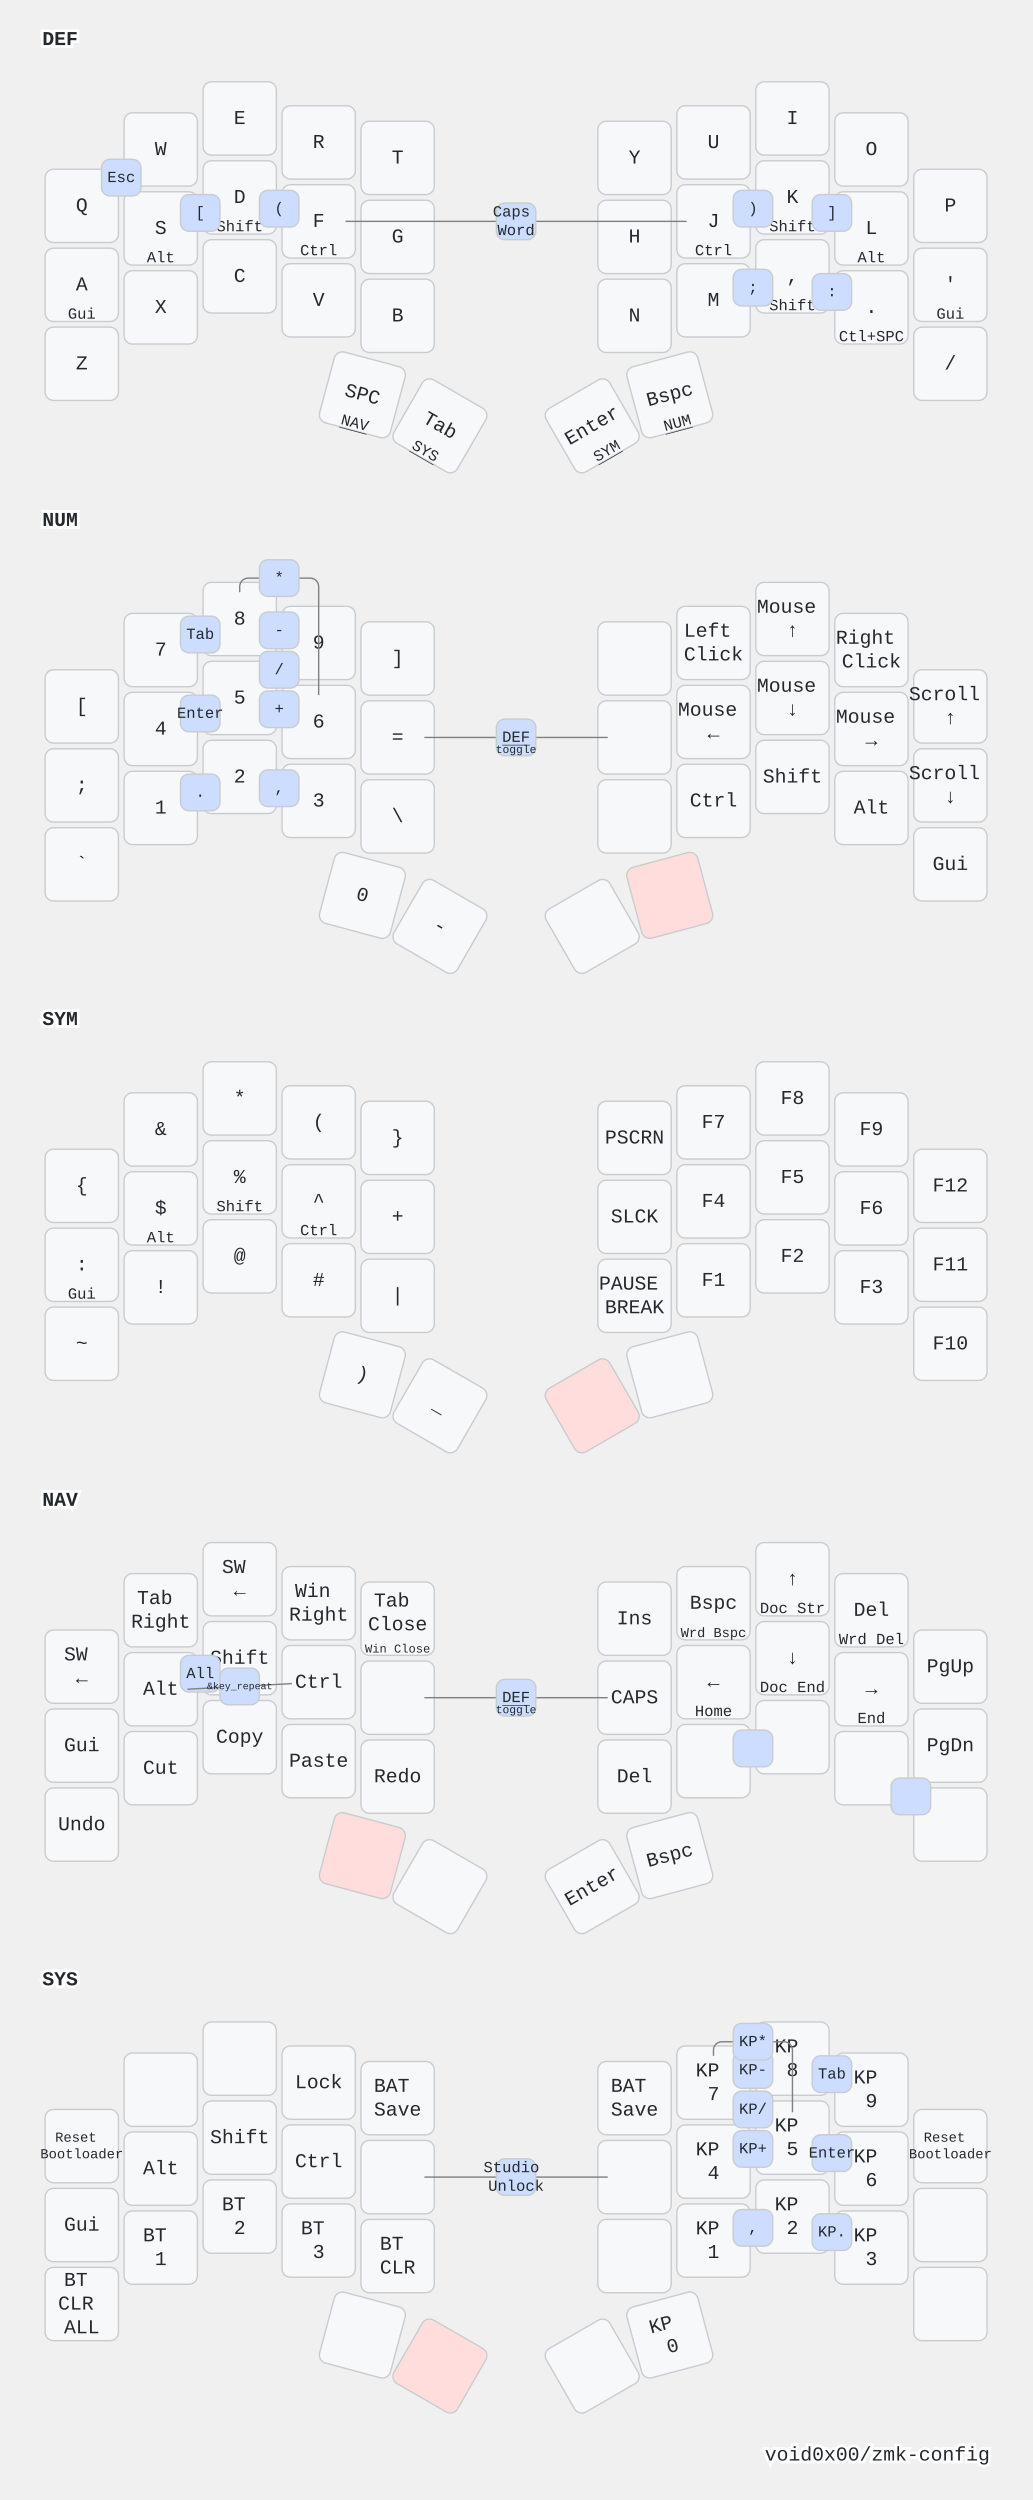
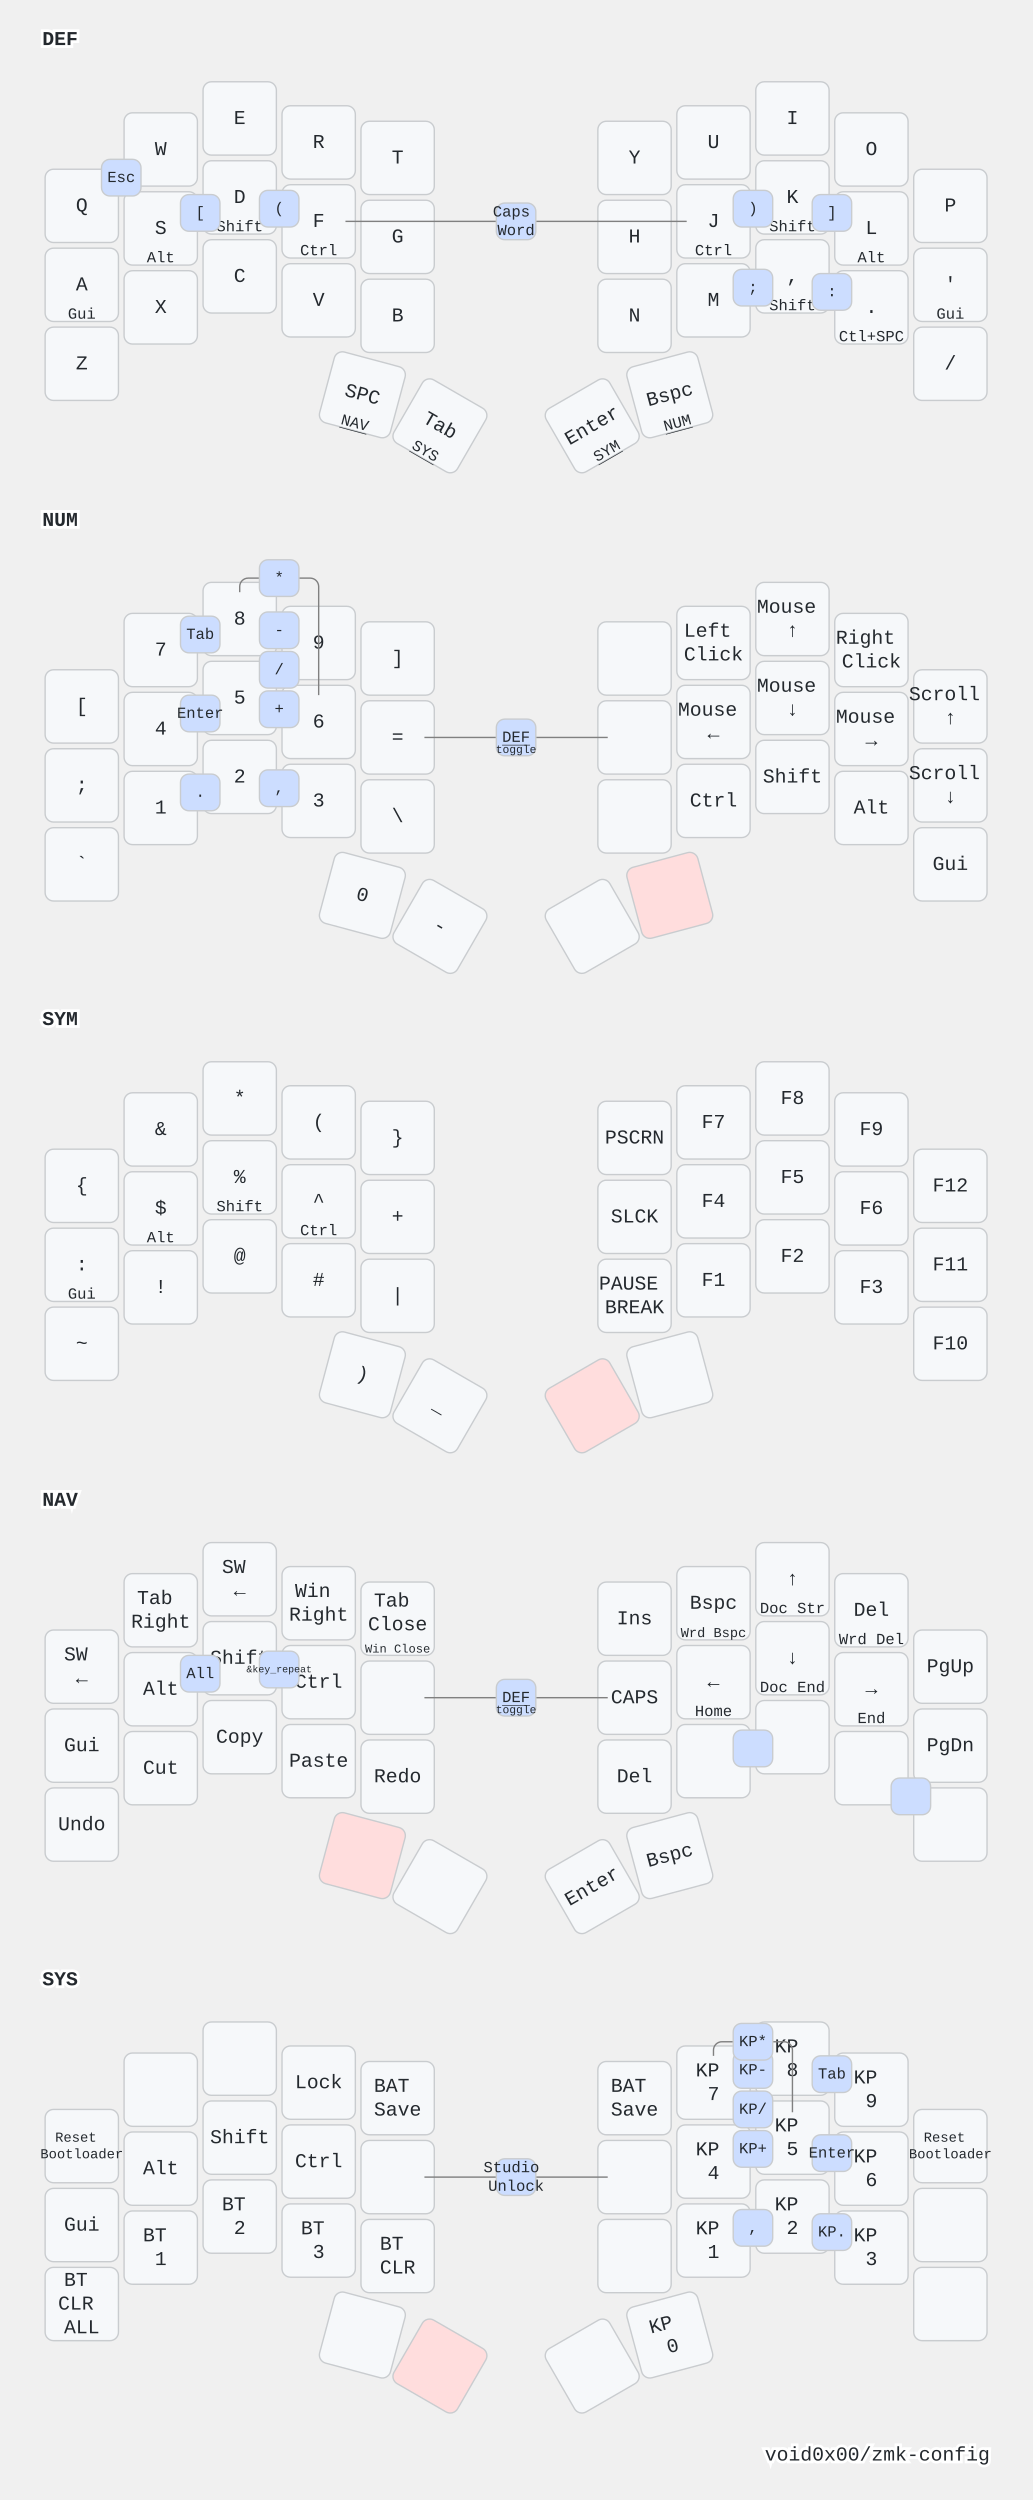
<svg xmlns="http://www.w3.org/2000/svg" xmlns:xlink="http://www.w3.org/1999/xlink" width="732" height="1773" viewBox="0 0 732 1773" class="keymap">
  <defs>/* start glyphs */
<svg id="mdi:play-pause">
      <svg id="mdi-play-pause" viewBox="0 0 24 24">
        <path d="M3,5V19L11,12M13,19H16V5H13M18,5V19H21V5" />
      </svg>
    </svg>
    <svg id="mdi:skip-backward">
      <svg id="mdi-skip-backward" viewBox="0 0 24 24">
        <path d="M20,5V19L13,12M6,5V19H4V5M13,5V19L6,12" />
      </svg>
    </svg>
    <svg id="mdi:skip-forward">
      <svg id="mdi-skip-forward" viewBox="0 0 24 24">
        <path d="M4,5V19L11,12M18,5V19H20V5M11,5V19L18,12" />
      </svg>
    </svg>
    <svg id="mdi:volume-high">
      <svg id="mdi-volume-high" viewBox="0 0 24 24">
        <path d="M14,3.23V5.29C16.89,6.15 19,8.83 19,12C19,15.17 16.89,17.84 14,18.7V20.77C18,19.86 21,16.28 21,12C21,7.72 18,4.14 14,3.23M16.5,12C16.5,10.23 15.5,8.71 14,7.97V16C15.5,15.29 16.5,13.76 16.5,12M3,9V15H7L12,20V4L7,9H3Z" />
      </svg>
    </svg>
    <svg id="mdi:volume-medium">
      <svg id="mdi-volume-medium" viewBox="0 0 24 24">
        <path d="M5,9V15H9L14,20V4L9,9M18.5,12C18.5,10.23 17.5,8.71 16,7.97V16C17.5,15.29 18.5,13.76 18.5,12Z" />
      </svg>
    </svg>
    <svg id="mdi:volume-off">
      <svg id="mdi-volume-off" viewBox="0 0 24 24">
        <path d="M12,4L9.91,6.09L12,8.18M4.27,3L3,4.27L7.73,9H3V15H7L12,20V13.27L16.25,17.53C15.58,18.04 14.83,18.46 14,18.7V20.77C15.38,20.45 16.63,19.82 17.68,18.96L19.73,21L21,19.73L12,10.73M19,12C19,12.94 18.8,13.82 18.46,14.64L19.97,16.15C20.62,14.91 21,13.5 21,12C21,7.72 18,4.14 14,3.23V5.29C16.89,6.15 19,8.83 19,12M16.5,12C16.5,10.23 15.5,8.71 14,7.97V10.18L16.45,12.63C16.5,12.43 16.5,12.21 16.5,12Z" />
      </svg>
    </svg>
  </defs>/* end glyphs */
<style>/* inherit to force styles through use tags */
svg path {
    fill: inherit;
}

/* font and background color specifications */
svg.keymap {
    font-family: SFMono-Regular,Consolas,Liberation Mono,Menlo,monospace;
    font-size: 14px;
    font-kerning: normal;
    text-rendering: optimizeLegibility;
    fill: #24292e;
}

/* default key styling */
rect.key {
    fill: #f6f8fa;
}

rect.key, rect.combo {
    stroke: #c9cccf;
    stroke-width: 1;
}

/* default key side styling, only used is draw_key_sides is set */
rect.side {
    filter: brightness(90%);
}

/* color accent for combo boxes */
rect.combo, rect.combo-separate {
    fill: #cdf;
}

/* color accent for held keys */
rect.held, rect.combo.held {
    fill: #fdd;
}

/* color accent for ghost (optional) keys */
rect.ghost, rect.combo.ghost {
    stroke-dasharray: 4, 4;
    stroke-width: 2;
}

text {
    text-anchor: middle;
    dominant-baseline: middle;
}

/* styling for layer labels */
text.label {
    font-weight: bold;
    text-anchor: start;
    stroke: white;
    stroke-width: 4;
    paint-order: stroke;
}

/* styling for optional footer */
text.footer {
    text-anchor: end;
    dominant-baseline: auto;
    stroke: white;
    stroke-width: 4;
    paint-order: stroke;
}

/* styling for combo tap, and key non-tap label text */
text.combo, text.hold, text.shifted, text.left, text.right, text.tl, text.tr, text.bl, text.br {
    font-size: 11px;
}

text.hold, text.bl, text.br {
    text-anchor: middle;
    dominant-baseline: auto;
}

text.shifted, text.tl, text.tr {
    text-anchor: middle;
    dominant-baseline: hanging;
}

text.left, text.tl, text.bl {
    text-anchor: start;
}

text.right, text.tr, text.br {
    text-anchor: end;
}

text.layer-activator {
    text-decoration: underline;
}

/* styling for hold/shifted label text in combo box */
text.combo.hold, text.combo.shifted, text.combo.left, text.combo.right {
    font-size: 8px;
}

/* lighter symbol for transparent keys */
text.trans {
    fill: #7b7e81;
}

/* styling for combo dendrons */
path.combo {
    stroke-width: 1;
    stroke: gray;
    fill: none;
}

/* Start Tabler Icons Cleanup */
/* cannot use height/width with glyphs */
.icon-tabler &gt; path {
    fill: inherit;
    stroke: inherit;
    stroke-width: 2;
}
/* hide tabler's default box */
.icon-tabler &gt; path[stroke="none"][fill="none"] {
    visibility: hidden;
}
/* End Tabler Icons Cleanup */

@media (prefers-color-scheme: dark) {
svg.keymap { fill: #d1d6db; }
rect.key { fill: #3f4750; }
rect.key, rect.combo { stroke: #60666c; }
rect.combo, rect.combo-separate { fill: #1f3d7a; }
rect.held, rect.combo.held { fill: #854747; }
text.label, text.footer { stroke: black; }
text.trans { fill: #7e8184; }
path.combo { stroke: #7f7f7f; }

}</style>
  <g transform="translate(30, 0)" class="layer-DEF">
    <text x="0" y="28" class="label" id="DEF">DEF</text>
    <g transform="translate(0, 56)">
      <g transform="translate(28, 90)" class="key keypos-0">
        <rect rx="6" ry="6" x="-26" y="-26" width="52" height="52" class="key" />
        <text x="0" y="0" class="key tap">Q</text>
      </g>
      <g transform="translate(84, 50)" class="key keypos-1">
        <rect rx="6" ry="6" x="-26" y="-26" width="52" height="52" class="key" />
        <text x="0" y="0" class="key tap">W</text>
      </g>
      <g transform="translate(140, 28)" class="key keypos-2">
        <rect rx="6" ry="6" x="-26" y="-26" width="52" height="52" class="key" />
        <text x="0" y="0" class="key tap">E</text>
      </g>
      <g transform="translate(196, 45)" class="key keypos-3">
        <rect rx="6" ry="6" x="-26" y="-26" width="52" height="52" class="key" />
        <text x="0" y="0" class="key tap">R</text>
      </g>
      <g transform="translate(252, 56)" class="key keypos-4">
        <rect rx="6" ry="6" x="-26" y="-26" width="52" height="52" class="key" />
        <text x="0" y="0" class="key tap">T</text>
      </g>
      <g transform="translate(420, 56)" class="key keypos-5">
        <rect rx="6" ry="6" x="-26" y="-26" width="52" height="52" class="key" />
        <text x="0" y="0" class="key tap">Y</text>
      </g>
      <g transform="translate(476, 45)" class="key keypos-6">
        <rect rx="6" ry="6" x="-26" y="-26" width="52" height="52" class="key" />
        <text x="0" y="0" class="key tap">U</text>
      </g>
      <g transform="translate(532, 28)" class="key keypos-7">
        <rect rx="6" ry="6" x="-26" y="-26" width="52" height="52" class="key" />
        <text x="0" y="0" class="key tap">I</text>
      </g>
      <g transform="translate(588, 50)" class="key keypos-8">
        <rect rx="6" ry="6" x="-26" y="-26" width="52" height="52" class="key" />
        <text x="0" y="0" class="key tap">O</text>
      </g>
      <g transform="translate(644, 90)" class="key keypos-9">
        <rect rx="6" ry="6" x="-26" y="-26" width="52" height="52" class="key" />
        <text x="0" y="0" class="key tap">P</text>
      </g>
      <g transform="translate(28, 146)" class="key keypos-10">
        <rect rx="6" ry="6" x="-26" y="-26" width="52" height="52" class="key" />
        <text x="0" y="0" class="key tap">A</text>
        <text x="0" y="24" class="key hold">Gui</text>
      </g>
      <g transform="translate(84, 106)" class="key keypos-11">
        <rect rx="6" ry="6" x="-26" y="-26" width="52" height="52" class="key" />
        <text x="0" y="0" class="key tap">S</text>
        <text x="0" y="24" class="key hold">Alt</text>
      </g>
      <g transform="translate(140, 84)" class="key keypos-12">
        <rect rx="6" ry="6" x="-26" y="-26" width="52" height="52" class="key" />
        <text x="0" y="0" class="key tap">D</text>
        <text x="0" y="24" class="key hold">Shift</text>
      </g>
      <g transform="translate(196, 101)" class="key keypos-13">
        <rect rx="6" ry="6" x="-26" y="-26" width="52" height="52" class="key" />
        <text x="0" y="0" class="key tap">F</text>
        <text x="0" y="24" class="key hold">Ctrl</text>
      </g>
      <g transform="translate(252, 112)" class="key keypos-14">
        <rect rx="6" ry="6" x="-26" y="-26" width="52" height="52" class="key" />
        <text x="0" y="0" class="key tap">G</text>
      </g>
      <g transform="translate(420, 112)" class="key keypos-15">
        <rect rx="6" ry="6" x="-26" y="-26" width="52" height="52" class="key" />
        <text x="0" y="0" class="key tap">H</text>
      </g>
      <g transform="translate(476, 101)" class="key keypos-16">
        <rect rx="6" ry="6" x="-26" y="-26" width="52" height="52" class="key" />
        <text x="0" y="0" class="key tap">J</text>
        <text x="0" y="24" class="key hold">Ctrl</text>
      </g>
      <g transform="translate(532, 84)" class="key keypos-17">
        <rect rx="6" ry="6" x="-26" y="-26" width="52" height="52" class="key" />
        <text x="0" y="0" class="key tap">K</text>
        <text x="0" y="24" class="key hold">Shift</text>
      </g>
      <g transform="translate(588, 106)" class="key keypos-18">
        <rect rx="6" ry="6" x="-26" y="-26" width="52" height="52" class="key" />
        <text x="0" y="0" class="key tap">L</text>
        <text x="0" y="24" class="key hold">Alt</text>
      </g>
      <g transform="translate(644, 146)" class="key keypos-19">
        <rect rx="6" ry="6" x="-26" y="-26" width="52" height="52" class="key" />
        <text x="0" y="0" class="key tap">'</text>
        <text x="0" y="24" class="key hold">Gui</text>
      </g>
      <g transform="translate(28, 202)" class="key keypos-20">
        <rect rx="6" ry="6" x="-26" y="-26" width="52" height="52" class="key" />
        <text x="0" y="0" class="key tap">Z</text>
      </g>
      <g transform="translate(84, 162)" class="key keypos-21">
        <rect rx="6" ry="6" x="-26" y="-26" width="52" height="52" class="key" />
        <text x="0" y="0" class="key tap">X</text>
      </g>
      <g transform="translate(140, 140)" class="key keypos-22">
        <rect rx="6" ry="6" x="-26" y="-26" width="52" height="52" class="key" />
        <text x="0" y="0" class="key tap">C</text>
      </g>
      <g transform="translate(196, 157)" class="key keypos-23">
        <rect rx="6" ry="6" x="-26" y="-26" width="52" height="52" class="key" />
        <text x="0" y="0" class="key tap">V</text>
      </g>
      <g transform="translate(252, 168)" class="key keypos-24">
        <rect rx="6" ry="6" x="-26" y="-26" width="52" height="52" class="key" />
        <text x="0" y="0" class="key tap">B</text>
      </g>
      <g transform="translate(420, 168)" class="key keypos-25">
        <rect rx="6" ry="6" x="-26" y="-26" width="52" height="52" class="key" />
        <text x="0" y="0" class="key tap">N</text>
      </g>
      <g transform="translate(476, 157)" class="key keypos-26">
        <rect rx="6" ry="6" x="-26" y="-26" width="52" height="52" class="key" />
        <text x="0" y="0" class="key tap">M</text>
      </g>
      <g transform="translate(532, 140)" class="key keypos-27">
        <rect rx="6" ry="6" x="-26" y="-26" width="52" height="52" class="key" />
        <text x="0" y="0" class="key tap">,</text>
        <text x="0" y="24" class="key hold">Shift</text>
      </g>
      <g transform="translate(588, 162)" class="key keypos-28">
        <rect rx="6" ry="6" x="-26" y="-26" width="52" height="52" class="key" />
        <text x="0" y="0" class="key tap">.</text>
        <text x="0" y="24" class="key hold">Ctl+SPC</text>
      </g>
      <g transform="translate(644, 202)" class="key keypos-29">
        <rect rx="6" ry="6" x="-26" y="-26" width="52" height="52" class="key" />
        <text x="0" y="0" class="key tap">/</text>
      </g>
      <g transform="translate(227, 224) rotate(15.0)" class="key keypos-30">
        <rect rx="6" ry="6" x="-26" y="-26" width="52" height="52" class="key" />
        <text x="0" y="0" class="key tap">SPC</text>
        <a href="#NAV">
          <text x="0" y="24" class="key hold layer-activator">NAV</text>
        </a>
      </g>
      <g transform="translate(282, 246) rotate(30.0)" class="key keypos-31">
        <rect rx="6" ry="6" x="-26" y="-26" width="52" height="52" class="key" />
        <text x="0" y="0" class="key tap">Tab</text>
        <a href="#SYS">
          <text x="0" y="24" class="key hold layer-activator">SYS</text>
        </a>
      </g>
      <g transform="translate(390, 246) rotate(-30.0)" class="key keypos-32">
        <rect rx="6" ry="6" x="-26" y="-26" width="52" height="52" class="key" />
        <text x="0" y="0" class="key tap">Enter</text>
        <a href="#SYM">
          <text x="0" y="24" class="key hold layer-activator">SYM</text>
        </a>
      </g>
      <g transform="translate(445, 224) rotate(-15.0)" class="key keypos-33">
        <rect rx="6" ry="6" x="-26" y="-26" width="52" height="52" class="key" />
        <text x="0" y="0" class="key tap">Bspc</text>
        <a href="#NUM">
          <text x="0" y="24" class="key hold layer-activator">NUM</text>
        </a>
      </g>
      <g class="combo combopos-0">
        <rect rx="6" ry="6" x="42" y="57" width="28" height="26" class="combo" />
        <text x="56" y="70" class="combo tap">Esc</text>
      </g>
      <g class="combo combopos-1">
        <rect rx="6" ry="6" x="154" y="79" width="28" height="26" class="combo" />
        <text x="168" y="92" class="combo tap">(</text>
      </g>
      <g class="combo combopos-2">
        <rect rx="6" ry="6" x="490" y="79" width="28" height="26" class="combo" />
        <text x="504" y="92" class="combo tap">)</text>
      </g>
      <g class="combo combopos-3">
        <rect rx="6" ry="6" x="98" y="82" width="28" height="26" class="combo" />
        <text x="112" y="95" class="combo tap">[</text>
      </g>
      <g class="combo combopos-4">
        <rect rx="6" ry="6" x="546" y="82" width="28" height="26" class="combo" />
        <text x="560" y="95" class="combo tap">]</text>
      </g>
      <g class="combo combopos-5">
        <rect rx="6" ry="6" x="490" y="135" width="28" height="26" class="combo" />
        <text x="504" y="148" class="combo tap">;</text>
      </g>
      <g class="combo combopos-6">
        <rect rx="6" ry="6" x="546" y="138" width="28" height="26" class="combo" />
        <text x="560" y="151" class="combo tap">:</text>
      </g>
      <g class="combo combopos-7">
        <path d="M336,101 l-121,0" class="combo" />
        <path d="M336,101 l121,0" class="combo" />
        <rect rx="6" ry="6" x="322" y="88" width="28" height="26" class="combo" />
        <text x="336" y="101" class="combo tap">
          <tspan x="336" dy="-0.6em">Caps</tspan>
          <tspan x="336" dy="1.2em">Word</tspan>
        </text>
      </g>
    </g>
  </g>
  <g transform="translate(30, 341)" class="layer-NUM">
    <text x="0" y="28" class="label" id="NUM">NUM</text>
    <g transform="translate(0, 70)">
      <g transform="translate(28, 90)" class="key keypos-0">
        <rect rx="6" ry="6" x="-26" y="-26" width="52" height="52" class="key" />
        <text x="0" y="0" class="key tap">[</text>
      </g>
      <g transform="translate(84, 50)" class="key keypos-1">
        <rect rx="6" ry="6" x="-26" y="-26" width="52" height="52" class="key" />
        <text x="0" y="0" class="key tap">7</text>
      </g>
      <g transform="translate(140, 28)" class="key keypos-2">
        <rect rx="6" ry="6" x="-26" y="-26" width="52" height="52" class="key" />
        <text x="0" y="0" class="key tap">8</text>
      </g>
      <g transform="translate(196, 45)" class="key keypos-3">
        <rect rx="6" ry="6" x="-26" y="-26" width="52" height="52" class="key" />
        <text x="0" y="0" class="key tap">9</text>
      </g>
      <g transform="translate(252, 56)" class="key keypos-4">
        <rect rx="6" ry="6" x="-26" y="-26" width="52" height="52" class="key" />
        <text x="0" y="0" class="key tap">]</text>
      </g>
      <g transform="translate(420, 56)" class="key keypos-5">
        <rect rx="6" ry="6" x="-26" y="-26" width="52" height="52" class="key" />
      </g>
      <g transform="translate(476, 45)" class="key keypos-6">
        <rect rx="6" ry="6" x="-26" y="-26" width="52" height="52" class="key" />
        <text x="0" y="0" class="key tap">
          <tspan x="0" dy="-0.6em">Left</tspan>
          <tspan x="0" dy="1.2em">Click</tspan>
        </text>
      </g>
      <g transform="translate(532, 28)" class="key keypos-7">
        <rect rx="6" ry="6" x="-26" y="-26" width="52" height="52" class="key" />
        <text x="0" y="0" class="key tap">
          <tspan x="0" dy="-0.6em">Mouse</tspan>
          <tspan x="0" dy="1.2em">↑</tspan>
        </text>
      </g>
      <g transform="translate(588, 50)" class="key keypos-8">
        <rect rx="6" ry="6" x="-26" y="-26" width="52" height="52" class="key" />
        <text x="0" y="0" class="key tap">
          <tspan x="0" dy="-0.6em">Right</tspan>
          <tspan x="0" dy="1.2em">Click</tspan>
        </text>
      </g>
      <g transform="translate(644, 90)" class="key keypos-9">
        <rect rx="6" ry="6" x="-26" y="-26" width="52" height="52" class="key" />
        <text x="0" y="0" class="key tap">
          <tspan x="0" dy="-0.6em">Scroll</tspan>
          <tspan x="0" dy="1.2em">↑</tspan>
        </text>
      </g>
      <g transform="translate(28, 146)" class="key keypos-10">
        <rect rx="6" ry="6" x="-26" y="-26" width="52" height="52" class="key" />
        <text x="0" y="0" class="key tap">;</text>
      </g>
      <g transform="translate(84, 106)" class="key keypos-11">
        <rect rx="6" ry="6" x="-26" y="-26" width="52" height="52" class="key" />
        <text x="0" y="0" class="key tap">4</text>
      </g>
      <g transform="translate(140, 84)" class="key keypos-12">
        <rect rx="6" ry="6" x="-26" y="-26" width="52" height="52" class="key" />
        <text x="0" y="0" class="key tap">5</text>
      </g>
      <g transform="translate(196, 101)" class="key keypos-13">
        <rect rx="6" ry="6" x="-26" y="-26" width="52" height="52" class="key" />
        <text x="0" y="0" class="key tap">6</text>
      </g>
      <g transform="translate(252, 112)" class="key keypos-14">
        <rect rx="6" ry="6" x="-26" y="-26" width="52" height="52" class="key" />
        <text x="0" y="0" class="key tap">=</text>
      </g>
      <g transform="translate(420, 112)" class="key keypos-15">
        <rect rx="6" ry="6" x="-26" y="-26" width="52" height="52" class="key" />
      </g>
      <g transform="translate(476, 101)" class="key keypos-16">
        <rect rx="6" ry="6" x="-26" y="-26" width="52" height="52" class="key" />
        <text x="0" y="0" class="key tap">
          <tspan x="0" dy="-0.6em">Mouse</tspan>
          <tspan x="0" dy="1.2em">←</tspan>
        </text>
      </g>
      <g transform="translate(532, 84)" class="key keypos-17">
        <rect rx="6" ry="6" x="-26" y="-26" width="52" height="52" class="key" />
        <text x="0" y="0" class="key tap">
          <tspan x="0" dy="-0.6em">Mouse</tspan>
          <tspan x="0" dy="1.2em">↓</tspan>
        </text>
      </g>
      <g transform="translate(588, 106)" class="key keypos-18">
        <rect rx="6" ry="6" x="-26" y="-26" width="52" height="52" class="key" />
        <text x="0" y="0" class="key tap">
          <tspan x="0" dy="-0.6em">Mouse</tspan>
          <tspan x="0" dy="1.2em">→</tspan>
        </text>
      </g>
      <g transform="translate(644, 146)" class="key keypos-19">
        <rect rx="6" ry="6" x="-26" y="-26" width="52" height="52" class="key" />
        <text x="0" y="0" class="key tap">
          <tspan x="0" dy="-0.6em">Scroll</tspan>
          <tspan x="0" dy="1.2em">↓</tspan>
        </text>
      </g>
      <g transform="translate(28, 202)" class="key keypos-20">
        <rect rx="6" ry="6" x="-26" y="-26" width="52" height="52" class="key" />
        <text x="0" y="0" class="key tap">`</text>
      </g>
      <g transform="translate(84, 162)" class="key keypos-21">
        <rect rx="6" ry="6" x="-26" y="-26" width="52" height="52" class="key" />
        <text x="0" y="0" class="key tap">1</text>
      </g>
      <g transform="translate(140, 140)" class="key keypos-22">
        <rect rx="6" ry="6" x="-26" y="-26" width="52" height="52" class="key" />
        <text x="0" y="0" class="key tap">2</text>
      </g>
      <g transform="translate(196, 157)" class="key keypos-23">
        <rect rx="6" ry="6" x="-26" y="-26" width="52" height="52" class="key" />
        <text x="0" y="0" class="key tap">3</text>
      </g>
      <g transform="translate(252, 168)" class="key keypos-24">
        <rect rx="6" ry="6" x="-26" y="-26" width="52" height="52" class="key" />
        <text x="0" y="0" class="key tap">\</text>
      </g>
      <g transform="translate(420, 168)" class="key keypos-25">
        <rect rx="6" ry="6" x="-26" y="-26" width="52" height="52" class="key" />
      </g>
      <g transform="translate(476, 157)" class="key keypos-26">
        <rect rx="6" ry="6" x="-26" y="-26" width="52" height="52" class="key" />
        <text x="0" y="0" class="key tap">Ctrl</text>
      </g>
      <g transform="translate(532, 140)" class="key keypos-27">
        <rect rx="6" ry="6" x="-26" y="-26" width="52" height="52" class="key" />
        <text x="0" y="0" class="key tap">Shift</text>
      </g>
      <g transform="translate(588, 162)" class="key keypos-28">
        <rect rx="6" ry="6" x="-26" y="-26" width="52" height="52" class="key" />
        <text x="0" y="0" class="key tap">Alt</text>
      </g>
      <g transform="translate(644, 202)" class="key keypos-29">
        <rect rx="6" ry="6" x="-26" y="-26" width="52" height="52" class="key" />
        <text x="0" y="0" class="key tap">Gui</text>
      </g>
      <g transform="translate(227, 224) rotate(15.0)" class="key keypos-30">
        <rect rx="6" ry="6" x="-26" y="-26" width="52" height="52" class="key" />
        <text x="0" y="0" class="key tap">0</text>
      </g>
      <g transform="translate(282, 246) rotate(30.0)" class="key keypos-31">
        <rect rx="6" ry="6" x="-26" y="-26" width="52" height="52" class="key" />
        <text x="0" y="0" class="key tap">-</text>
      </g>
      <g transform="translate(390, 246) rotate(-30.0)" class="key trans keypos-32">
        <rect rx="6" ry="6" x="-26" y="-26" width="52" height="52" class="key trans" />
      </g>
      <g transform="translate(445, 224) rotate(-15.0)" class="key held keypos-33">
        <rect rx="6" ry="6" x="-26" y="-26" width="52" height="52" class="key held" />
      </g>
      <g class="combo combopos-0">
        <path d="M336,112 l-65,0" class="combo" />
        <path d="M336,112 l65,0" class="combo" />
        <rect rx="6" ry="6" x="322" y="99" width="28" height="26" class="combo" />
        <a href="#DEF">
          <text x="336" y="112" class="combo tap layer-activator">DEF</text>
        </a>
        <text x="336" y="123" class="combo hold">toggle</text>
      </g>
      <g class="combo combopos-1">
        <rect rx="6" ry="6" x="154" y="79" width="28" height="26" class="combo" />
        <text x="168" y="92" class="combo tap">+</text>
      </g>
      <g class="combo combopos-2">
        <rect rx="6" ry="6" x="154" y="23" width="28" height="26" class="combo" />
        <text x="168" y="36" class="combo tap">-</text>
      </g>
      <g class="combo combopos-3">
        <path d="M168,-1 h-22 a6.0,6.0 0 0 0 -6.0,6.0 v4" class="combo" />
        <path d="M168,-1 h22 a6.0,6.0 0 0 1 6.0,6.0 v77" class="combo" />
        <rect rx="6" ry="6" x="154" y="-14" width="28" height="26" class="combo" />
        <text x="168" y="-1" class="combo tap">*</text>
      </g>
      <g class="combo combopos-4">
        <rect rx="6" ry="6" x="154" y="51" width="28" height="26" class="combo" />
        <text x="168" y="64" class="combo tap">/</text>
      </g>
      <g class="combo combopos-5">
        <rect rx="6" ry="6" x="154" y="135" width="28" height="26" class="combo" />
        <text x="168" y="148" class="combo tap">,</text>
      </g>
      <g class="combo combopos-6">
        <rect rx="6" ry="6" x="98" y="138" width="28" height="26" class="combo" />
        <text x="112" y="151" class="combo tap">.</text>
      </g>
      <g class="combo combopos-7">
        <rect rx="6" ry="6" x="98" y="82" width="28" height="26" class="combo" />
        <text x="112" y="95" class="combo tap">Enter</text>
      </g>
      <g class="combo combopos-8">
        <rect rx="6" ry="6" x="98" y="26" width="28" height="26" class="combo" />
        <text x="112" y="39" class="combo tap">Tab</text>
      </g>
    </g>
  </g>
  <g transform="translate(30, 695)" class="layer-SYM">
    <text x="0" y="28" class="label" id="SYM">SYM</text>
    <g transform="translate(0, 56)">
      <g transform="translate(28, 90)" class="key keypos-0">
        <rect rx="6" ry="6" x="-26" y="-26" width="52" height="52" class="key" />
        <text x="0" y="0" class="key tap">{</text>
      </g>
      <g transform="translate(84, 50)" class="key keypos-1">
        <rect rx="6" ry="6" x="-26" y="-26" width="52" height="52" class="key" />
        <text x="0" y="0" class="key tap">&amp;</text>
      </g>
      <g transform="translate(140, 28)" class="key keypos-2">
        <rect rx="6" ry="6" x="-26" y="-26" width="52" height="52" class="key" />
        <text x="0" y="0" class="key tap">*</text>
      </g>
      <g transform="translate(196, 45)" class="key keypos-3">
        <rect rx="6" ry="6" x="-26" y="-26" width="52" height="52" class="key" />
        <text x="0" y="0" class="key tap">(</text>
      </g>
      <g transform="translate(252, 56)" class="key keypos-4">
        <rect rx="6" ry="6" x="-26" y="-26" width="52" height="52" class="key" />
        <text x="0" y="0" class="key tap">}</text>
      </g>
      <g transform="translate(420, 56)" class="key keypos-5">
        <rect rx="6" ry="6" x="-26" y="-26" width="52" height="52" class="key" />
        <text x="0" y="0" class="key tap">PSCRN</text>
      </g>
      <g transform="translate(476, 45)" class="key keypos-6">
        <rect rx="6" ry="6" x="-26" y="-26" width="52" height="52" class="key" />
        <text x="0" y="0" class="key tap">F7</text>
      </g>
      <g transform="translate(532, 28)" class="key keypos-7">
        <rect rx="6" ry="6" x="-26" y="-26" width="52" height="52" class="key" />
        <text x="0" y="0" class="key tap">F8</text>
      </g>
      <g transform="translate(588, 50)" class="key keypos-8">
        <rect rx="6" ry="6" x="-26" y="-26" width="52" height="52" class="key" />
        <text x="0" y="0" class="key tap">F9</text>
      </g>
      <g transform="translate(644, 90)" class="key keypos-9">
        <rect rx="6" ry="6" x="-26" y="-26" width="52" height="52" class="key" />
        <text x="0" y="0" class="key tap">F12</text>
      </g>
      <g transform="translate(28, 146)" class="key keypos-10">
        <rect rx="6" ry="6" x="-26" y="-26" width="52" height="52" class="key" />
        <text x="0" y="0" class="key tap">:</text>
        <text x="0" y="24" class="key hold">Gui</text>
      </g>
      <g transform="translate(84, 106)" class="key keypos-11">
        <rect rx="6" ry="6" x="-26" y="-26" width="52" height="52" class="key" />
        <text x="0" y="0" class="key tap">$</text>
        <text x="0" y="24" class="key hold">Alt</text>
      </g>
      <g transform="translate(140, 84)" class="key keypos-12">
        <rect rx="6" ry="6" x="-26" y="-26" width="52" height="52" class="key" />
        <text x="0" y="0" class="key tap">%</text>
        <text x="0" y="24" class="key hold">Shift</text>
      </g>
      <g transform="translate(196, 101)" class="key keypos-13">
        <rect rx="6" ry="6" x="-26" y="-26" width="52" height="52" class="key" />
        <text x="0" y="0" class="key tap">^</text>
        <text x="0" y="24" class="key hold">Ctrl</text>
      </g>
      <g transform="translate(252, 112)" class="key keypos-14">
        <rect rx="6" ry="6" x="-26" y="-26" width="52" height="52" class="key" />
        <text x="0" y="0" class="key tap">+</text>
      </g>
      <g transform="translate(420, 112)" class="key keypos-15">
        <rect rx="6" ry="6" x="-26" y="-26" width="52" height="52" class="key" />
        <text x="0" y="0" class="key tap">SLCK</text>
      </g>
      <g transform="translate(476, 101)" class="key keypos-16">
        <rect rx="6" ry="6" x="-26" y="-26" width="52" height="52" class="key" />
        <text x="0" y="0" class="key tap">F4</text>
      </g>
      <g transform="translate(532, 84)" class="key keypos-17">
        <rect rx="6" ry="6" x="-26" y="-26" width="52" height="52" class="key" />
        <text x="0" y="0" class="key tap">F5</text>
      </g>
      <g transform="translate(588, 106)" class="key keypos-18">
        <rect rx="6" ry="6" x="-26" y="-26" width="52" height="52" class="key" />
        <text x="0" y="0" class="key tap">F6</text>
      </g>
      <g transform="translate(644, 146)" class="key keypos-19">
        <rect rx="6" ry="6" x="-26" y="-26" width="52" height="52" class="key" />
        <text x="0" y="0" class="key tap">F11</text>
      </g>
      <g transform="translate(28, 202)" class="key keypos-20">
        <rect rx="6" ry="6" x="-26" y="-26" width="52" height="52" class="key" />
        <text x="0" y="0" class="key tap">~</text>
      </g>
      <g transform="translate(84, 162)" class="key keypos-21">
        <rect rx="6" ry="6" x="-26" y="-26" width="52" height="52" class="key" />
        <text x="0" y="0" class="key tap">!</text>
      </g>
      <g transform="translate(140, 140)" class="key keypos-22">
        <rect rx="6" ry="6" x="-26" y="-26" width="52" height="52" class="key" />
        <text x="0" y="0" class="key tap">@</text>
      </g>
      <g transform="translate(196, 157)" class="key keypos-23">
        <rect rx="6" ry="6" x="-26" y="-26" width="52" height="52" class="key" />
        <text x="0" y="0" class="key tap">#</text>
      </g>
      <g transform="translate(252, 168)" class="key keypos-24">
        <rect rx="6" ry="6" x="-26" y="-26" width="52" height="52" class="key" />
        <text x="0" y="0" class="key tap">|</text>
      </g>
      <g transform="translate(420, 168)" class="key keypos-25">
        <rect rx="6" ry="6" x="-26" y="-26" width="52" height="52" class="key" />
        <text x="0" y="0" class="key tap">
          <tspan x="0" dy="-0.6em">PAUSE</tspan>
          <tspan x="0" dy="1.2em">BREAK</tspan>
        </text>
      </g>
      <g transform="translate(476, 157)" class="key keypos-26">
        <rect rx="6" ry="6" x="-26" y="-26" width="52" height="52" class="key" />
        <text x="0" y="0" class="key tap">F1</text>
      </g>
      <g transform="translate(532, 140)" class="key keypos-27">
        <rect rx="6" ry="6" x="-26" y="-26" width="52" height="52" class="key" />
        <text x="0" y="0" class="key tap">F2</text>
      </g>
      <g transform="translate(588, 162)" class="key keypos-28">
        <rect rx="6" ry="6" x="-26" y="-26" width="52" height="52" class="key" />
        <text x="0" y="0" class="key tap">F3</text>
      </g>
      <g transform="translate(644, 202)" class="key keypos-29">
        <rect rx="6" ry="6" x="-26" y="-26" width="52" height="52" class="key" />
        <text x="0" y="0" class="key tap">F10</text>
      </g>
      <g transform="translate(227, 224) rotate(15.0)" class="key keypos-30">
        <rect rx="6" ry="6" x="-26" y="-26" width="52" height="52" class="key" />
        <text x="0" y="0" class="key tap">)</text>
      </g>
      <g transform="translate(282, 246) rotate(30.0)" class="key keypos-31">
        <rect rx="6" ry="6" x="-26" y="-26" width="52" height="52" class="key" />
        <text x="0" y="0" class="key tap">_</text>
      </g>
      <g transform="translate(390, 246) rotate(-30.0)" class="key held keypos-32">
        <rect rx="6" ry="6" x="-26" y="-26" width="52" height="52" class="key held" />
      </g>
      <g transform="translate(445, 224) rotate(-15.0)" class="key trans keypos-33">
        <rect rx="6" ry="6" x="-26" y="-26" width="52" height="52" class="key trans" />
      </g>
    </g>
  </g>
  <g transform="translate(30, 1036)" class="layer-NAV">
    <text x="0" y="28" class="label" id="NAV">NAV</text>
    <g transform="translate(0, 56)">
      <g transform="translate(28, 90)" class="key keypos-0">
        <rect rx="6" ry="6" x="-26" y="-26" width="52" height="52" class="key" />
        <text x="0" y="0" class="key tap">
          <tspan x="0" dy="-0.6em">SW</tspan>
          <tspan x="0" dy="1.2em">←</tspan>
        </text>
      </g>
      <g transform="translate(84, 50)" class="key keypos-1">
        <rect rx="6" ry="6" x="-26" y="-26" width="52" height="52" class="key" />
        <text x="0" y="0" class="key tap">
          <tspan x="0" dy="-0.6em">Tab</tspan>
          <tspan x="0" dy="1.2em">Right</tspan>
        </text>
      </g>
      <g transform="translate(140, 28)" class="key keypos-2">
        <rect rx="6" ry="6" x="-26" y="-26" width="52" height="52" class="key" />
        <text x="0" y="0" class="key tap">
          <tspan x="0" dy="-0.6em">SW</tspan>
          <tspan x="0" dy="1.2em">←</tspan>
        </text>
      </g>
      <g transform="translate(196, 45)" class="key keypos-3">
        <rect rx="6" ry="6" x="-26" y="-26" width="52" height="52" class="key" />
        <text x="0" y="0" class="key tap">
          <tspan x="0" dy="-0.6em">Win</tspan>
          <tspan x="0" dy="1.2em">Right</tspan>
        </text>
      </g>
      <g transform="translate(252, 56)" class="key keypos-4">
        <rect rx="6" ry="6" x="-26" y="-26" width="52" height="52" class="key" />
        <text x="0" y="0" class="key tap">
          <tspan x="0" dy="-0.9em">Tab</tspan>
          <tspan x="0" dy="1.2em">Close</tspan>
        </text>
        <text x="0" y="24" class="key hold">
          <tspan style="font-size: 78%">Win Close</tspan>
        </text>
      </g>
      <g transform="translate(420, 56)" class="key keypos-5">
        <rect rx="6" ry="6" x="-26" y="-26" width="52" height="52" class="key" />
        <text x="0" y="0" class="key tap">Ins</text>
      </g>
      <g transform="translate(476, 45)" class="key keypos-6">
        <rect rx="6" ry="6" x="-26" y="-26" width="52" height="52" class="key" />
        <text x="0" y="0" class="key tap">Bspc</text>
        <text x="0" y="24" class="key hold">
          <tspan style="font-size: 88%">Wrd Bspc</tspan>
        </text>
      </g>
      <g transform="translate(532, 28)" class="key keypos-7">
        <rect rx="6" ry="6" x="-26" y="-26" width="52" height="52" class="key" />
        <text x="0" y="0" class="key tap">↑</text>
        <text x="0" y="24" class="key hold">Doc Str</text>
      </g>
      <g transform="translate(588, 50)" class="key keypos-8">
        <rect rx="6" ry="6" x="-26" y="-26" width="52" height="52" class="key" />
        <text x="0" y="0" class="key tap">Del</text>
        <text x="0" y="24" class="key hold">Wrd Del</text>
      </g>
      <g transform="translate(644, 90)" class="key keypos-9">
        <rect rx="6" ry="6" x="-26" y="-26" width="52" height="52" class="key" />
        <text x="0" y="0" class="key tap">PgUp</text>
      </g>
      <g transform="translate(28, 146)" class="key keypos-10">
        <rect rx="6" ry="6" x="-26" y="-26" width="52" height="52" class="key" />
        <text x="0" y="0" class="key tap">Gui</text>
      </g>
      <g transform="translate(84, 106)" class="key keypos-11">
        <rect rx="6" ry="6" x="-26" y="-26" width="52" height="52" class="key" />
        <text x="0" y="0" class="key tap">Alt</text>
      </g>
      <g transform="translate(140, 84)" class="key keypos-12">
        <rect rx="6" ry="6" x="-26" y="-26" width="52" height="52" class="key" />
        <text x="0" y="0" class="key tap">Shift</text>
      </g>
      <g transform="translate(196, 101)" class="key keypos-13">
        <rect rx="6" ry="6" x="-26" y="-26" width="52" height="52" class="key" />
        <text x="0" y="0" class="key tap">Ctrl</text>
      </g>
      <g transform="translate(252, 112)" class="key keypos-14">
        <rect rx="6" ry="6" x="-26" y="-26" width="52" height="52" class="key" />
      </g>
      <g transform="translate(420, 112)" class="key keypos-15">
        <rect rx="6" ry="6" x="-26" y="-26" width="52" height="52" class="key" />
        <text x="0" y="0" class="key tap">CAPS</text>
      </g>
      <g transform="translate(476, 101)" class="key keypos-16">
        <rect rx="6" ry="6" x="-26" y="-26" width="52" height="52" class="key" />
        <text x="0" y="0" class="key tap">←</text>
        <text x="0" y="24" class="key hold">Home</text>
      </g>
      <g transform="translate(532, 84)" class="key keypos-17">
        <rect rx="6" ry="6" x="-26" y="-26" width="52" height="52" class="key" />
        <text x="0" y="0" class="key tap">↓</text>
        <text x="0" y="24" class="key hold">Doc End</text>
      </g>
      <g transform="translate(588, 106)" class="key keypos-18">
        <rect rx="6" ry="6" x="-26" y="-26" width="52" height="52" class="key" />
        <text x="0" y="0" class="key tap">→</text>
        <text x="0" y="24" class="key hold">End</text>
      </g>
      <g transform="translate(644, 146)" class="key keypos-19">
        <rect rx="6" ry="6" x="-26" y="-26" width="52" height="52" class="key" />
        <text x="0" y="0" class="key tap">PgDn</text>
      </g>
      <g transform="translate(28, 202)" class="key keypos-20">
        <rect rx="6" ry="6" x="-26" y="-26" width="52" height="52" class="key" />
        <text x="0" y="0" class="key tap">Undo</text>
      </g>
      <g transform="translate(84, 162)" class="key keypos-21">
        <rect rx="6" ry="6" x="-26" y="-26" width="52" height="52" class="key" />
        <text x="0" y="0" class="key tap">Cut</text>
      </g>
      <g transform="translate(140, 140)" class="key keypos-22">
        <rect rx="6" ry="6" x="-26" y="-26" width="52" height="52" class="key" />
        <text x="0" y="0" class="key tap">Copy</text>
      </g>
      <g transform="translate(196, 157)" class="key keypos-23">
        <rect rx="6" ry="6" x="-26" y="-26" width="52" height="52" class="key" />
        <text x="0" y="0" class="key tap">Paste</text>
      </g>
      <g transform="translate(252, 168)" class="key keypos-24">
        <rect rx="6" ry="6" x="-26" y="-26" width="52" height="52" class="key" />
        <text x="0" y="0" class="key tap">Redo</text>
      </g>
      <g transform="translate(420, 168)" class="key keypos-25">
        <rect rx="6" ry="6" x="-26" y="-26" width="52" height="52" class="key" />
        <text x="0" y="0" class="key tap">Del</text>
      </g>
      <g transform="translate(476, 157)" class="key keypos-26">
        <rect rx="6" ry="6" x="-26" y="-26" width="52" height="52" class="key" />
        <use href="#mdi:skip-backward" xlink:href="#mdi:skip-backward" x="-7" y="-7" height="14" width="14.0" class="key tap glyph mdi:skip-backward" />
      </g>
      <g transform="translate(532, 140)" class="key keypos-27">
        <rect rx="6" ry="6" x="-26" y="-26" width="52" height="52" class="key" />
        <use href="#mdi:skip-forward" xlink:href="#mdi:skip-forward" x="-7" y="-7" height="14" width="14.0" class="key tap glyph mdi:skip-forward" />
      </g>
      <g transform="translate(588, 162)" class="key keypos-28">
        <rect rx="6" ry="6" x="-26" y="-26" width="52" height="52" class="key" />
        <use href="#mdi:volume-medium" xlink:href="#mdi:volume-medium" x="-7" y="-7" height="14" width="14.0" class="key tap glyph mdi:volume-medium" />
      </g>
      <g transform="translate(644, 202)" class="key keypos-29">
        <rect rx="6" ry="6" x="-26" y="-26" width="52" height="52" class="key" />
        <use href="#mdi:volume-high" xlink:href="#mdi:volume-high" x="-7" y="-7" height="14" width="14.0" class="key tap glyph mdi:volume-high" />
      </g>
      <g transform="translate(227, 224) rotate(15.0)" class="key held keypos-30">
        <rect rx="6" ry="6" x="-26" y="-26" width="52" height="52" class="key held" />
      </g>
      <g transform="translate(282, 246) rotate(30.0)" class="key trans keypos-31">
        <rect rx="6" ry="6" x="-26" y="-26" width="52" height="52" class="key trans" />
      </g>
      <g transform="translate(390, 246) rotate(-30.0)" class="key keypos-32">
        <rect rx="6" ry="6" x="-26" y="-26" width="52" height="52" class="key" />
        <text x="0" y="0" class="key tap">Enter</text>
      </g>
      <g transform="translate(445, 224) rotate(-15.0)" class="key keypos-33">
        <rect rx="6" ry="6" x="-26" y="-26" width="52" height="52" class="key" />
        <text x="0" y="0" class="key tap">Bspc</text>
      </g>
      <g class="combo combopos-0">
        <rect rx="6" ry="6" x="98" y="82" width="28" height="26" class="combo" />
        <text x="112" y="95" class="combo tap">All</text>
      </g>
      <g class="combo combopos-1">
-         <path d="M140,104 l-37,2" class="combo" />
-         <path d="M140,104 l37,-2" class="combo" />
-         <rect rx="6" ry="6" x="126" y="91" width="28" height="26" class="combo" />
-         <text x="140" y="104" class="combo tap">
+         <rect rx="6" ry="6" x="154" y="79" width="28" height="26" class="combo" />
+         <text x="168" y="92" class="combo tap">
          <tspan style="font-size: 64%">&amp;key_repeat</tspan>
        </text>
      </g>
      <g class="combo combopos-2">
        <rect rx="6" ry="6" x="602" y="169" width="28" height="26" class="combo" />
        <use href="#mdi:volume-off" xlink:href="#mdi:volume-off" x="609" y="175" height="14" width="14.0" class="combo tap glyph mdi:volume-off" />
      </g>
      <g class="combo combopos-3">
        <rect rx="6" ry="6" x="490" y="135" width="28" height="26" class="combo" />
        <use href="#mdi:play-pause" xlink:href="#mdi:play-pause" x="497" y="141" height="14" width="14.0" class="combo tap glyph mdi:play-pause" />
      </g>
      <g class="combo combopos-4">
        <path d="M336,112 l-65,0" class="combo" />
        <path d="M336,112 l65,0" class="combo" />
        <rect rx="6" ry="6" x="322" y="99" width="28" height="26" class="combo" />
        <a href="#DEF">
          <text x="336" y="112" class="combo tap layer-activator">DEF</text>
        </a>
        <text x="336" y="123" class="combo hold">toggle</text>
      </g>
    </g>
  </g>
  <g transform="translate(30, 1376)" class="layer-SYS">
    <text x="0" y="28" class="label" id="SYS">SYS</text>
    <g transform="translate(0, 56)">
      <g transform="translate(28, 90)" class="key keypos-0">
        <rect rx="6" ry="6" x="-26" y="-26" width="52" height="52" class="key" />
        <text x="0" y="0" class="key tap">
          <tspan x="0" dy="-0.6em" style="font-size: 70%">Reset</tspan>
          <tspan x="0" dy="1.2em" style="font-size: 70%">Bootloader</tspan>
        </text>
      </g>
      <g transform="translate(84, 50)" class="key keypos-1">
        <rect rx="6" ry="6" x="-26" y="-26" width="52" height="52" class="key" />
      </g>
      <g transform="translate(140, 28)" class="key keypos-2">
        <rect rx="6" ry="6" x="-26" y="-26" width="52" height="52" class="key" />
      </g>
      <g transform="translate(196, 45)" class="key keypos-3">
        <rect rx="6" ry="6" x="-26" y="-26" width="52" height="52" class="key" />
        <text x="0" y="0" class="key tap">Lock</text>
      </g>
      <g transform="translate(252, 56)" class="key keypos-4">
        <rect rx="6" ry="6" x="-26" y="-26" width="52" height="52" class="key" />
        <text x="0" y="0" class="key tap">
          <tspan x="0" dy="-0.6em">BAT</tspan>
          <tspan x="0" dy="1.2em">Save</tspan>
        </text>
      </g>
      <g transform="translate(420, 56)" class="key keypos-5">
        <rect rx="6" ry="6" x="-26" y="-26" width="52" height="52" class="key" />
        <text x="0" y="0" class="key tap">
          <tspan x="0" dy="-0.6em">BAT</tspan>
          <tspan x="0" dy="1.2em">Save</tspan>
        </text>
      </g>
      <g transform="translate(476, 45)" class="key keypos-6">
        <rect rx="6" ry="6" x="-26" y="-26" width="52" height="52" class="key" />
        <text x="0" y="0" class="key tap">
          <tspan x="0" dy="-0.6em">KP</tspan>
          <tspan x="0" dy="1.2em">7</tspan>
        </text>
      </g>
      <g transform="translate(532, 28)" class="key keypos-7">
        <rect rx="6" ry="6" x="-26" y="-26" width="52" height="52" class="key" />
        <text x="0" y="0" class="key tap">
          <tspan x="0" dy="-0.6em">KP</tspan>
          <tspan x="0" dy="1.2em">8</tspan>
        </text>
      </g>
      <g transform="translate(588, 50)" class="key keypos-8">
        <rect rx="6" ry="6" x="-26" y="-26" width="52" height="52" class="key" />
        <text x="0" y="0" class="key tap">
          <tspan x="0" dy="-0.6em">KP</tspan>
          <tspan x="0" dy="1.2em">9</tspan>
        </text>
      </g>
      <g transform="translate(644, 90)" class="key keypos-9">
        <rect rx="6" ry="6" x="-26" y="-26" width="52" height="52" class="key" />
        <text x="0" y="0" class="key tap">
          <tspan x="0" dy="-0.6em" style="font-size: 70%">Reset</tspan>
          <tspan x="0" dy="1.2em" style="font-size: 70%">Bootloader</tspan>
        </text>
      </g>
      <g transform="translate(28, 146)" class="key keypos-10">
        <rect rx="6" ry="6" x="-26" y="-26" width="52" height="52" class="key" />
        <text x="0" y="0" class="key tap">Gui</text>
      </g>
      <g transform="translate(84, 106)" class="key keypos-11">
        <rect rx="6" ry="6" x="-26" y="-26" width="52" height="52" class="key" />
        <text x="0" y="0" class="key tap">Alt</text>
      </g>
      <g transform="translate(140, 84)" class="key keypos-12">
        <rect rx="6" ry="6" x="-26" y="-26" width="52" height="52" class="key" />
        <text x="0" y="0" class="key tap">Shift</text>
      </g>
      <g transform="translate(196, 101)" class="key keypos-13">
        <rect rx="6" ry="6" x="-26" y="-26" width="52" height="52" class="key" />
        <text x="0" y="0" class="key tap">Ctrl</text>
      </g>
      <g transform="translate(252, 112)" class="key keypos-14">
        <rect rx="6" ry="6" x="-26" y="-26" width="52" height="52" class="key" />
      </g>
      <g transform="translate(420, 112)" class="key keypos-15">
        <rect rx="6" ry="6" x="-26" y="-26" width="52" height="52" class="key" />
      </g>
      <g transform="translate(476, 101)" class="key keypos-16">
        <rect rx="6" ry="6" x="-26" y="-26" width="52" height="52" class="key" />
        <text x="0" y="0" class="key tap">
          <tspan x="0" dy="-0.6em">KP</tspan>
          <tspan x="0" dy="1.2em">4</tspan>
        </text>
      </g>
      <g transform="translate(532, 84)" class="key keypos-17">
        <rect rx="6" ry="6" x="-26" y="-26" width="52" height="52" class="key" />
        <text x="0" y="0" class="key tap">
          <tspan x="0" dy="-0.6em">KP</tspan>
          <tspan x="0" dy="1.2em">5</tspan>
        </text>
      </g>
      <g transform="translate(588, 106)" class="key keypos-18">
        <rect rx="6" ry="6" x="-26" y="-26" width="52" height="52" class="key" />
        <text x="0" y="0" class="key tap">
          <tspan x="0" dy="-0.6em">KP</tspan>
          <tspan x="0" dy="1.2em">6</tspan>
        </text>
      </g>
      <g transform="translate(644, 146)" class="key keypos-19">
        <rect rx="6" ry="6" x="-26" y="-26" width="52" height="52" class="key" />
      </g>
      <g transform="translate(28, 202)" class="key keypos-20">
        <rect rx="6" ry="6" x="-26" y="-26" width="52" height="52" class="key" />
        <text x="0" y="0" class="key tap">
          <tspan x="0" dy="-1.2em">BT</tspan>
          <tspan x="0" dy="1.2em">CLR</tspan>
          <tspan x="0" dy="1.2em">ALL</tspan>
        </text>
      </g>
      <g transform="translate(84, 162)" class="key keypos-21">
        <rect rx="6" ry="6" x="-26" y="-26" width="52" height="52" class="key" />
        <text x="0" y="0" class="key tap">
          <tspan x="0" dy="-0.6em">BT</tspan>
          <tspan x="0" dy="1.2em">1</tspan>
        </text>
      </g>
      <g transform="translate(140, 140)" class="key keypos-22">
        <rect rx="6" ry="6" x="-26" y="-26" width="52" height="52" class="key" />
        <text x="0" y="0" class="key tap">
          <tspan x="0" dy="-0.6em">BT</tspan>
          <tspan x="0" dy="1.2em">2</tspan>
        </text>
      </g>
      <g transform="translate(196, 157)" class="key keypos-23">
        <rect rx="6" ry="6" x="-26" y="-26" width="52" height="52" class="key" />
        <text x="0" y="0" class="key tap">
          <tspan x="0" dy="-0.6em">BT</tspan>
          <tspan x="0" dy="1.2em">3</tspan>
        </text>
      </g>
      <g transform="translate(252, 168)" class="key keypos-24">
        <rect rx="6" ry="6" x="-26" y="-26" width="52" height="52" class="key" />
        <text x="0" y="0" class="key tap">
          <tspan x="0" dy="-0.6em">BT</tspan>
          <tspan x="0" dy="1.2em">CLR</tspan>
        </text>
      </g>
      <g transform="translate(420, 168)" class="key keypos-25">
        <rect rx="6" ry="6" x="-26" y="-26" width="52" height="52" class="key" />
      </g>
      <g transform="translate(476, 157)" class="key keypos-26">
        <rect rx="6" ry="6" x="-26" y="-26" width="52" height="52" class="key" />
        <text x="0" y="0" class="key tap">
          <tspan x="0" dy="-0.6em">KP</tspan>
          <tspan x="0" dy="1.2em">1</tspan>
        </text>
      </g>
      <g transform="translate(532, 140)" class="key keypos-27">
        <rect rx="6" ry="6" x="-26" y="-26" width="52" height="52" class="key" />
        <text x="0" y="0" class="key tap">
          <tspan x="0" dy="-0.6em">KP</tspan>
          <tspan x="0" dy="1.2em">2</tspan>
        </text>
      </g>
      <g transform="translate(588, 162)" class="key keypos-28">
        <rect rx="6" ry="6" x="-26" y="-26" width="52" height="52" class="key" />
        <text x="0" y="0" class="key tap">
          <tspan x="0" dy="-0.6em">KP</tspan>
          <tspan x="0" dy="1.2em">3</tspan>
        </text>
      </g>
      <g transform="translate(644, 202)" class="key keypos-29">
        <rect rx="6" ry="6" x="-26" y="-26" width="52" height="52" class="key" />
      </g>
      <g transform="translate(227, 224) rotate(15.0)" class="key trans keypos-30">
        <rect rx="6" ry="6" x="-26" y="-26" width="52" height="52" class="key trans" />
      </g>
      <g transform="translate(282, 246) rotate(30.0)" class="key held keypos-31">
        <rect rx="6" ry="6" x="-26" y="-26" width="52" height="52" class="key held" />
      </g>
      <g transform="translate(390, 246) rotate(-30.0)" class="key keypos-32">
        <rect rx="6" ry="6" x="-26" y="-26" width="52" height="52" class="key" />
      </g>
      <g transform="translate(445, 224) rotate(-15.0)" class="key keypos-33">
        <rect rx="6" ry="6" x="-26" y="-26" width="52" height="52" class="key" />
        <text x="0" y="0" class="key tap">
          <tspan x="0" dy="-0.6em">KP</tspan>
          <tspan x="0" dy="1.2em">0</tspan>
        </text>
      </g>
      <g class="combo combopos-0">
        <path d="M336,112 l-65,0" class="combo" />
        <path d="M336,112 l65,0" class="combo" />
        <rect rx="6" ry="6" x="322" y="99" width="28" height="26" class="combo" />
        <text x="336" y="112" class="combo tap">
          <tspan x="336" dy="-0.6em">Studio</tspan>
          <tspan x="336" dy="1.2em">Unlock</tspan>
        </text>
      </g>
      <g class="combo combopos-1">
        <rect rx="6" ry="6" x="490" y="79" width="28" height="26" class="combo" />
        <text x="504" y="92" class="combo tap">KP+</text>
      </g>
      <g class="combo combopos-2">
        <rect rx="6" ry="6" x="490" y="23" width="28" height="26" class="combo" />
        <text x="504" y="36" class="combo tap">KP-</text>
      </g>
      <g class="combo combopos-3">
        <path d="M504,16 h-22 a6.0,6.0 0 0 0 -6.0,6.0 v4" class="combo" />
        <path d="M504,16 h22 a6.0,6.0 0 0 1 6.0,6.0 v44" class="combo" />
        <rect rx="6" ry="6" x="490" y="3" width="28" height="26" class="combo" />
        <text x="504" y="16" class="combo tap">KP*</text>
      </g>
      <g class="combo combopos-4">
        <rect rx="6" ry="6" x="490" y="51" width="28" height="26" class="combo" />
        <text x="504" y="64" class="combo tap">KP/</text>
      </g>
      <g class="combo combopos-5">
        <rect rx="6" ry="6" x="490" y="135" width="28" height="26" class="combo" />
        <text x="504" y="148" class="combo tap">,</text>
      </g>
      <g class="combo combopos-6">
        <rect rx="6" ry="6" x="546" y="138" width="28" height="26" class="combo" />
        <text x="560" y="151" class="combo tap">KP.</text>
      </g>
      <g class="combo combopos-7">
        <rect rx="6" ry="6" x="546" y="82" width="28" height="26" class="combo" />
        <text x="560" y="95" class="combo tap">Enter</text>
      </g>
      <g class="combo combopos-8">
        <rect rx="6" ry="6" x="546" y="26" width="28" height="26" class="combo" />
        <text x="560" y="39" class="combo tap">Tab</text>
      </g>
    </g>
  </g>
  <text x="702.0" y="1745.0" class="footer">void0x00/zmk-config</text>
</svg>
